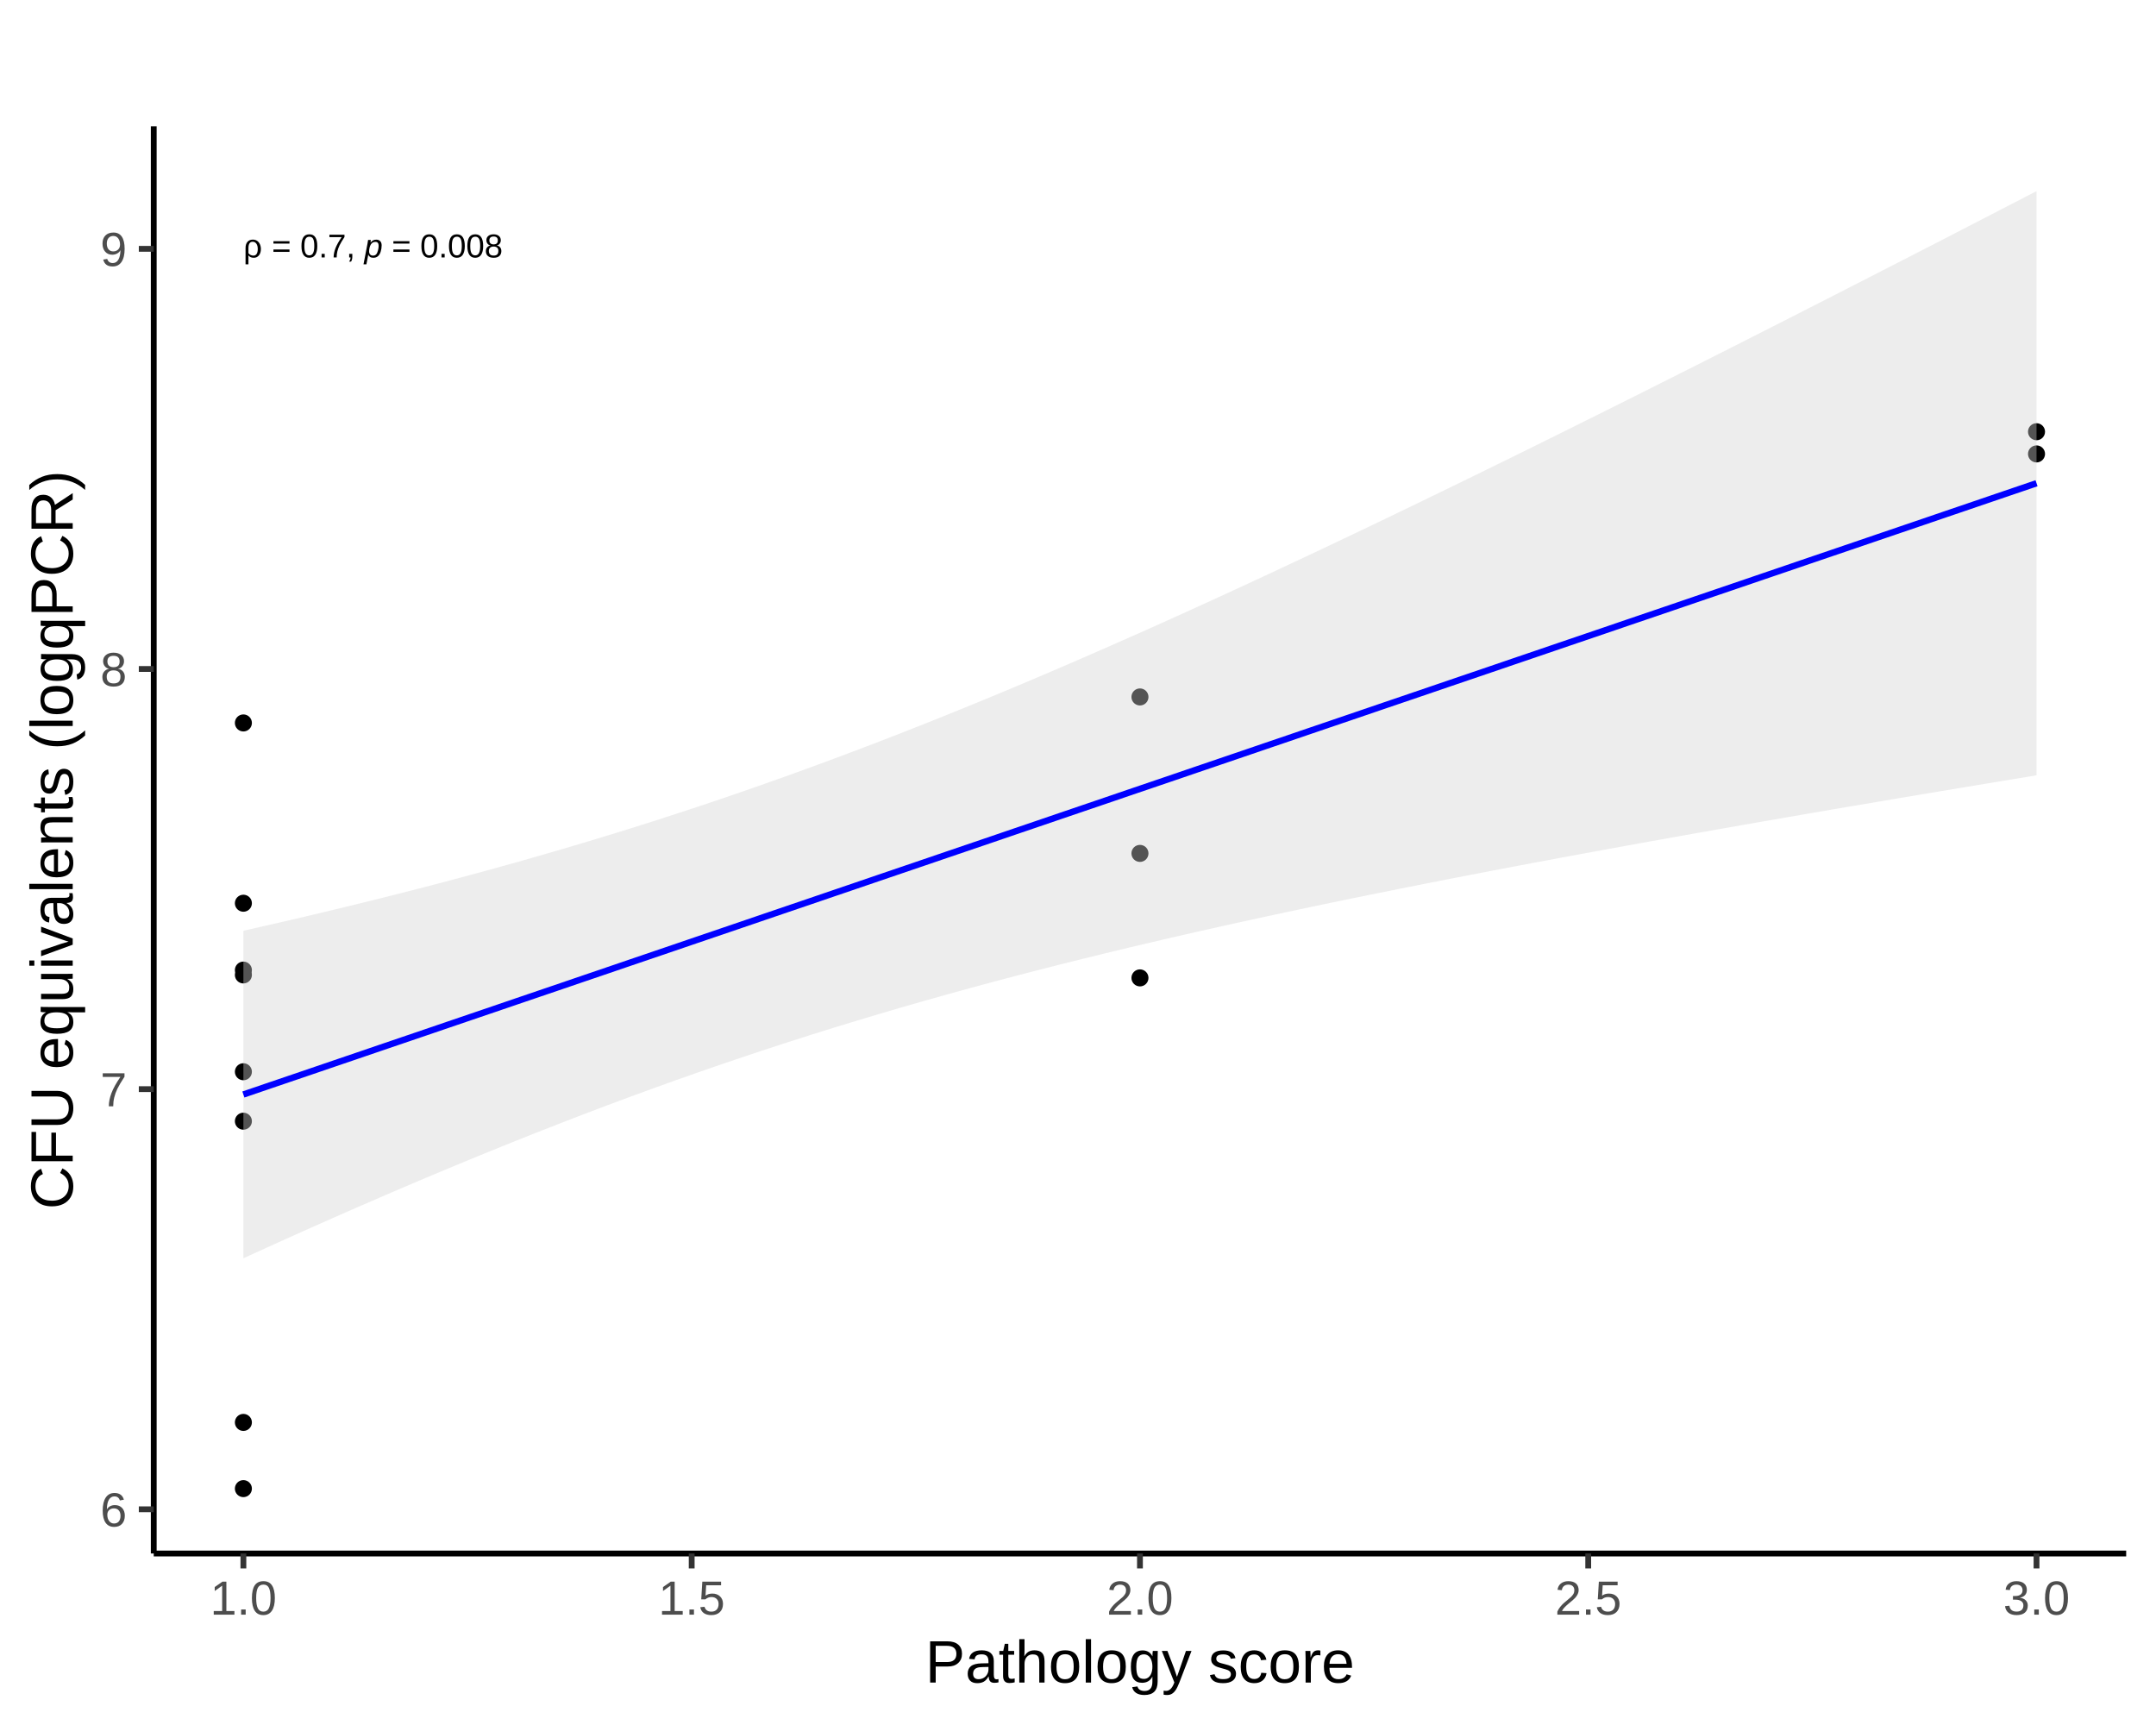
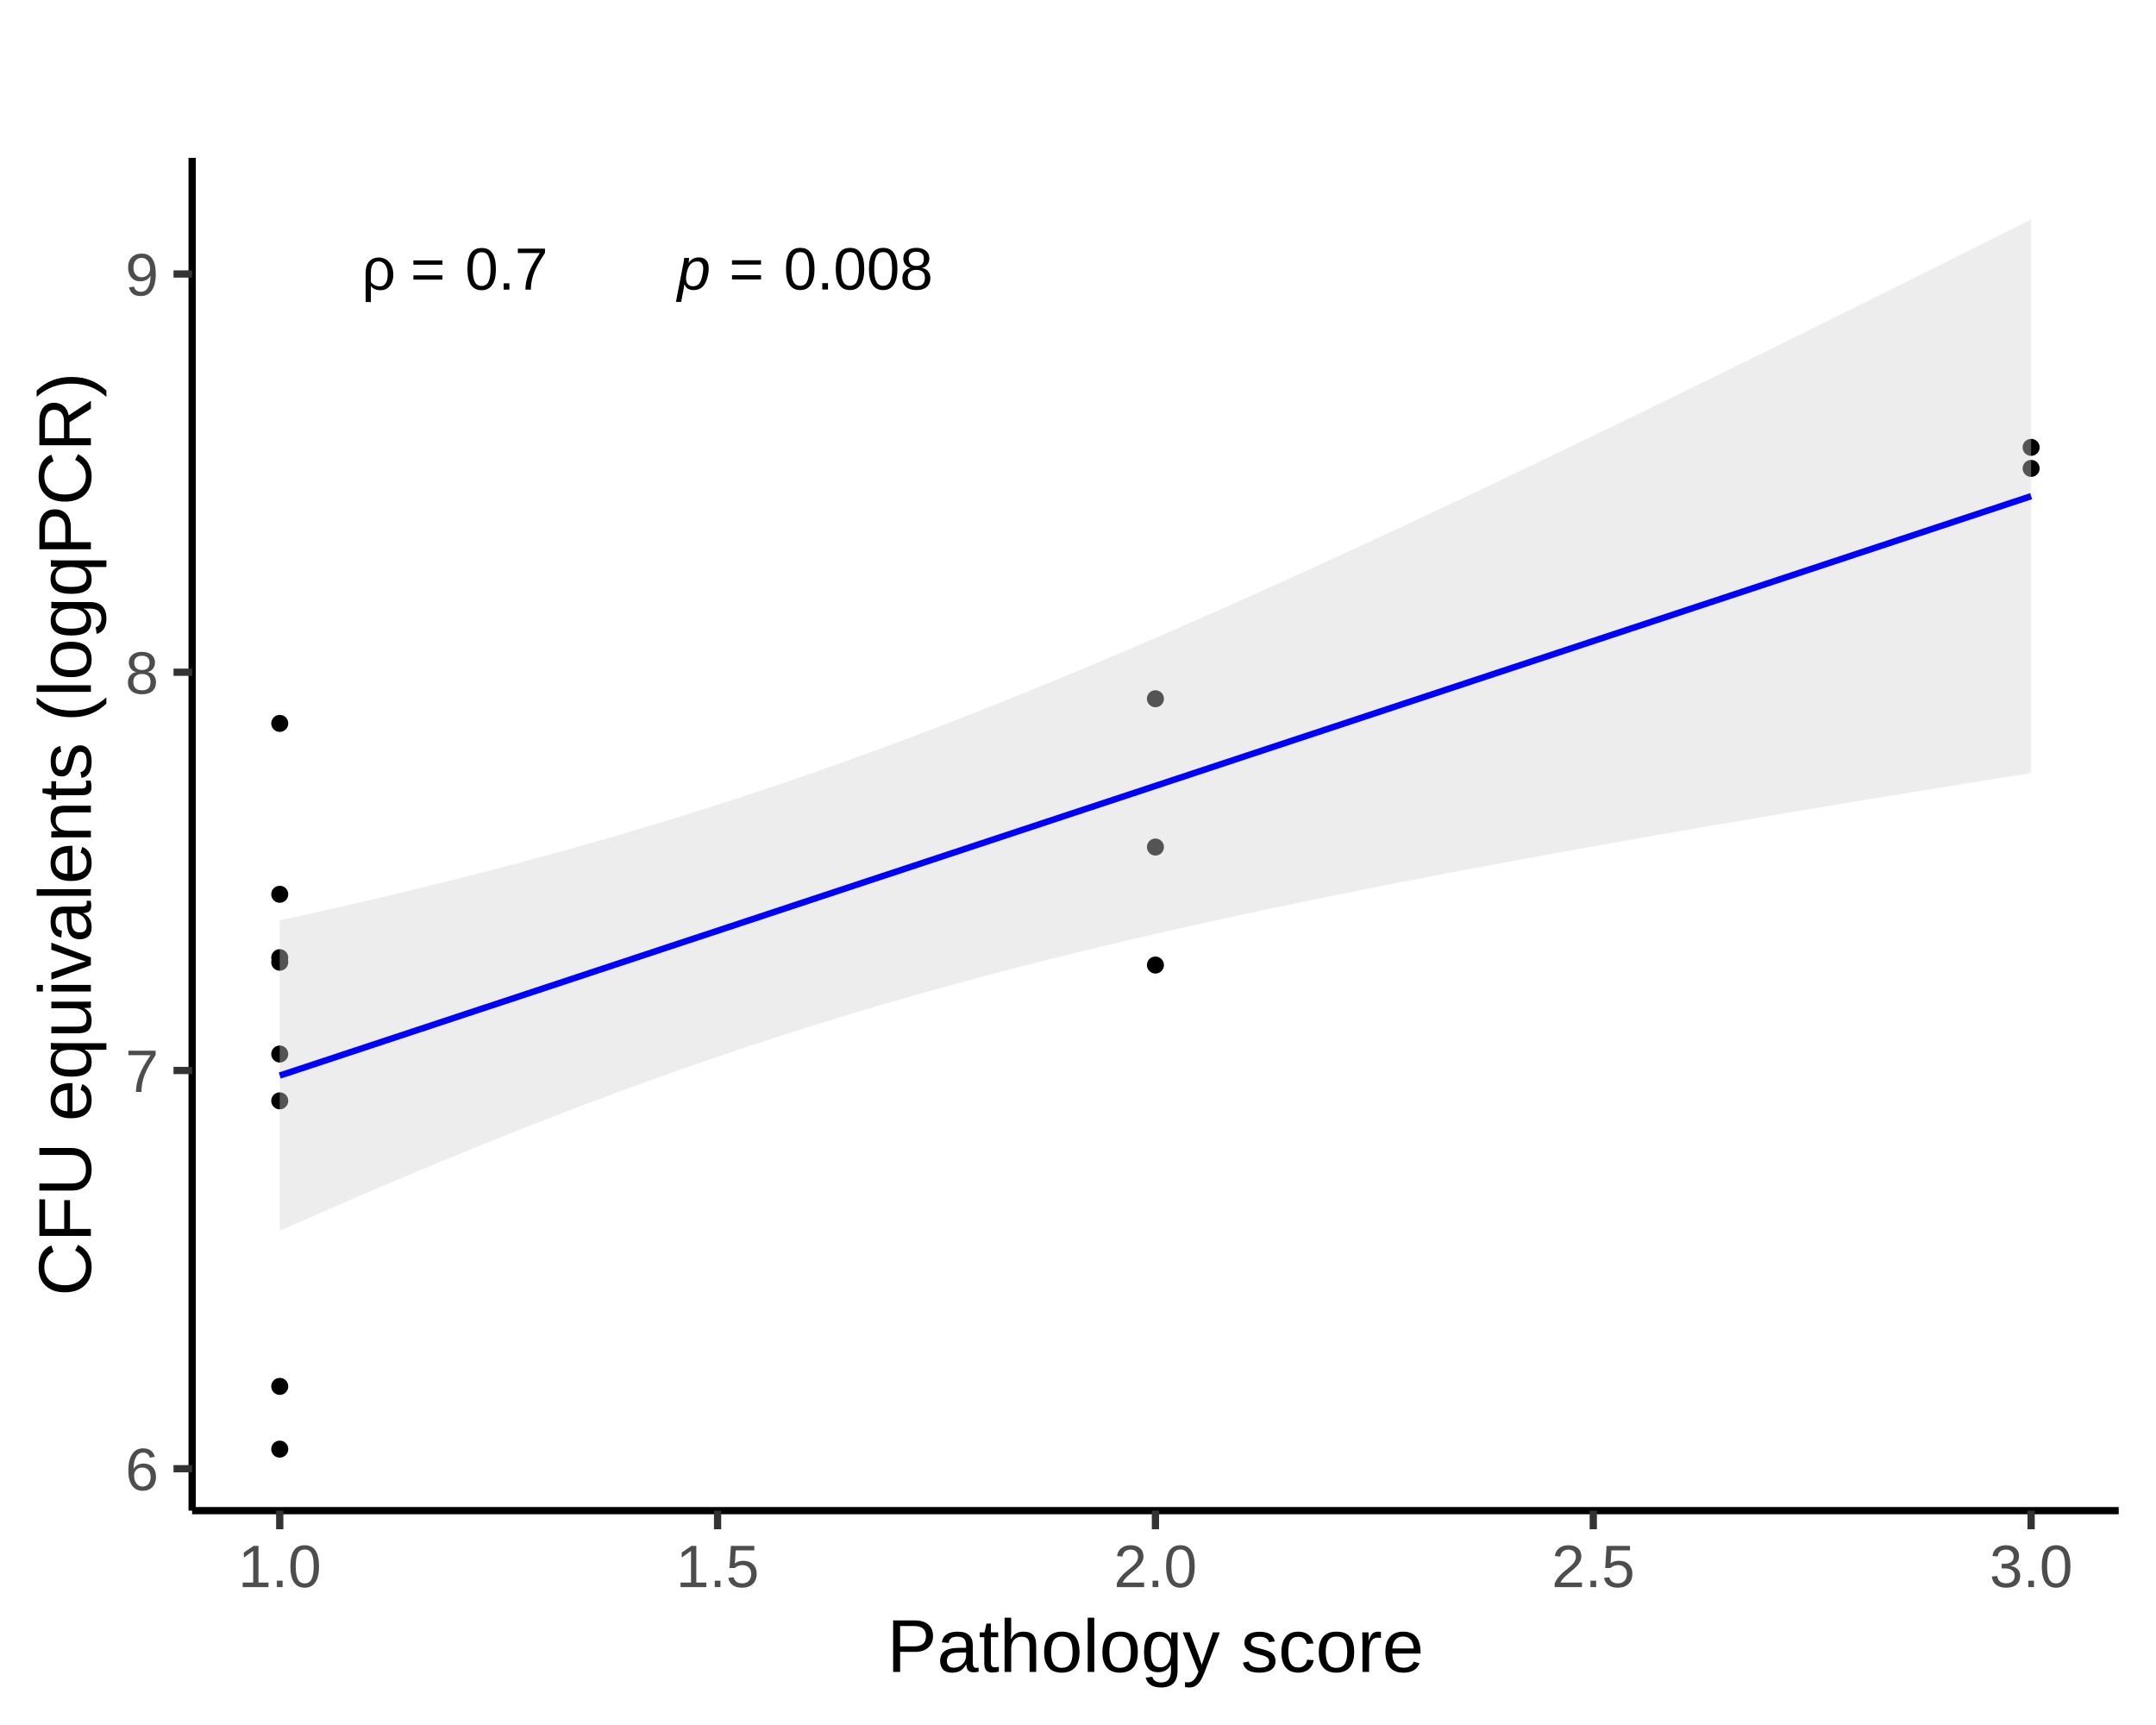
<svg xmlns="http://www.w3.org/2000/svg" class="svglite" width="720.00pt" height="576.00pt" viewBox="0 0 720.00 576.00">
  <defs>
    <style type="text/css">
    .svglite line, .svglite polyline, .svglite polygon, .svglite path, .svglite rect, .svglite circle {
      fill: none;
      stroke: #000000;
      stroke-linecap: round;
      stroke-linejoin: round;
      stroke-miterlimit: 10.00;
    }
  </style>
  </defs>
  <rect width="100%" height="100%" style="stroke: none; fill: #FFFFFF;" />
  <defs>
    <clipPath id="cpMC4wMHw3MjAuMDB8MC4wMHw1NzYuMDA=">
      <rect x="0.00" y="0.00" width="720.00" height="576.00" />
    </clipPath>
  </defs>
  <g clip-path="url(#cpMC4wMHw3MjAuMDB8MC4wMHw1NzYuMDA=)">
-     <rect x="0.00" y="0.00" width="720.00" height="576.00" style="stroke-width: 1.94; stroke: #FFFFFF; fill: #FFFFFF;" />
+     <rect x="0.00" y="0.00" width="720.00" height="576.00" style="stroke-width: 2.42; stroke: #FFFFFF; fill: #FFFFFF;" />
  </g>
  <defs>
-     <clipPath id="cpNTEuMzR8NzEwLjA0fDQyLjE2fDUxOC43Mw==">
-       <rect x="51.34" y="42.16" width="658.70" height="476.57" />
+     <clipPath id="cpNjQuMTd8NzA3LjU1fDUyLjcwfDUwNC40Mg==">
+       <rect x="64.17" y="52.70" width="643.37" height="451.72" />
    </clipPath>
  </defs>
-   <g clip-path="url(#cpNTEuMzR8NzEwLjA0fDQyLjE2fDUxOC43Mw==)">
-     <rect x="51.34" y="42.16" width="658.70" height="476.57" style="stroke-width: 1.94; stroke: none; fill: #FFFFFF;" />
-     <circle cx="81.28" cy="241.40" r="2.49" style="stroke-width: 0.71; fill: #000000;" />
-     <circle cx="81.28" cy="497.07" r="2.49" style="stroke-width: 0.71; fill: #000000;" />
-     <circle cx="81.28" cy="474.96" r="2.49" style="stroke-width: 0.71; fill: #000000;" />
-     <circle cx="81.28" cy="323.93" r="2.49" style="stroke-width: 0.71; fill: #000000;" />
-     <circle cx="81.28" cy="301.60" r="2.49" style="stroke-width: 0.71; fill: #000000;" />
-     <circle cx="680.10" cy="151.57" r="2.49" style="stroke-width: 0.71; fill: #000000;" />
-     <circle cx="81.28" cy="374.38" r="2.49" style="stroke-width: 0.71; fill: #000000;" />
-     <circle cx="81.28" cy="357.87" r="2.49" style="stroke-width: 0.71; fill: #000000;" />
-     <circle cx="380.69" cy="232.72" r="2.49" style="stroke-width: 0.71; fill: #000000;" />
-     <circle cx="81.28" cy="325.54" r="2.49" style="stroke-width: 0.71; fill: #000000;" />
-     <circle cx="380.69" cy="326.53" r="2.49" style="stroke-width: 0.71; fill: #000000;" />
-     <circle cx="680.10" cy="144.16" r="2.49" style="stroke-width: 0.71; fill: #000000;" />
-     <circle cx="380.69" cy="284.96" r="2.49" style="stroke-width: 0.71; fill: #000000;" />
-     <polygon points="81.28,310.79 88.86,309.07 96.44,307.33 104.02,305.55 111.60,303.74 119.18,301.90 126.76,300.03 134.34,298.12 141.92,296.18 149.50,294.19 157.08,292.16 164.66,290.10 172.24,287.99 179.82,285.83 187.40,283.63 194.98,281.39 202.56,279.09 210.14,276.75 217.72,274.36 225.30,271.91 232.88,269.42 240.46,266.88 248.04,264.28 255.62,261.63 263.20,258.94 270.78,256.19 278.36,253.39 285.94,250.54 293.52,247.65 301.10,244.71 308.68,241.72 316.26,238.68 323.84,235.61 331.42,232.49 339.00,229.33 346.58,226.13 354.16,222.89 361.74,219.61 369.32,216.30 376.90,212.96 384.48,209.59 392.06,206.18 399.64,202.74 407.22,199.28 414.80,195.79 422.38,192.27 429.96,188.73 437.54,185.17 445.12,181.59 452.70,177.98 460.28,174.36 467.86,170.71 475.44,167.05 483.02,163.37 490.60,159.68 498.18,155.97 505.76,152.25 513.34,148.51 520.92,144.76 528.50,140.99 536.08,137.22 543.66,133.43 551.24,129.63 558.82,125.82 566.40,122.01 573.98,118.18 581.56,114.34 589.14,110.50 596.72,106.65 604.30,102.78 611.88,98.92 619.46,95.04 627.04,91.16 634.62,87.27 642.20,83.38 649.78,79.48 657.36,75.57 664.94,71.66 672.52,67.74 680.10,63.82 680.10,258.89 672.52,260.14 664.94,261.39 657.36,262.65 649.78,263.91 642.20,265.17 634.62,266.45 627.04,267.73 619.46,269.01 611.88,270.30 604.30,271.60 596.72,272.91 589.14,274.22 581.56,275.55 573.98,276.88 566.40,278.22 558.82,279.57 551.24,280.93 543.66,282.30 536.08,283.68 528.50,285.07 520.92,286.47 513.34,287.89 505.76,289.32 498.18,290.76 490.60,292.22 483.02,293.69 475.44,295.18 467.86,296.69 460.28,298.21 452.70,299.75 445.12,301.31 437.54,302.90 429.96,304.50 422.38,306.13 414.80,307.78 407.22,309.46 399.64,311.16 392.06,312.89 384.48,314.66 376.90,316.45 369.32,318.27 361.74,320.13 354.16,322.02 346.58,323.95 339.00,325.92 331.42,327.92 323.84,329.97 316.26,332.06 308.68,334.20 301.10,336.37 293.52,338.60 285.94,340.87 278.36,343.19 270.78,345.56 263.20,347.98 255.62,350.45 248.04,352.97 240.46,355.54 232.88,358.17 225.30,360.84 217.72,363.57 210.14,366.34 202.56,369.16 194.98,372.04 187.40,374.96 179.82,377.93 172.24,380.94 164.66,384.00 157.08,387.10 149.50,390.24 141.92,393.42 134.34,396.64 126.76,399.90 119.18,403.19 111.60,406.52 104.02,409.88 96.44,413.27 88.86,416.70 81.28,420.15 " style="stroke-width: 0.00; stroke: none; fill: #D3D3D3; fill-opacity: 0.40;" />
-     <polyline points="81.28,310.79 88.86,309.07 96.44,307.33 104.02,305.55 111.60,303.74 119.18,301.90 126.76,300.03 134.34,298.12 141.92,296.18 149.50,294.19 157.08,292.16 164.66,290.10 172.24,287.99 179.82,285.83 187.40,283.63 194.98,281.39 202.56,279.09 210.14,276.75 217.72,274.36 225.30,271.91 232.88,269.42 240.46,266.88 248.04,264.28 255.62,261.63 263.20,258.94 270.78,256.19 278.36,253.39 285.94,250.54 293.52,247.65 301.10,244.71 308.68,241.72 316.26,238.68 323.84,235.61 331.42,232.49 339.00,229.33 346.58,226.13 354.16,222.89 361.74,219.61 369.32,216.30 376.90,212.96 384.48,209.59 392.06,206.18 399.64,202.74 407.22,199.28 414.80,195.79 422.38,192.27 429.96,188.73 437.54,185.17 445.12,181.59 452.70,177.98 460.28,174.36 467.86,170.71 475.44,167.05 483.02,163.37 490.60,159.68 498.18,155.97 505.76,152.25 513.34,148.51 520.92,144.76 528.50,140.99 536.08,137.22 543.66,133.43 551.24,129.63 558.82,125.82 566.40,122.01 573.98,118.18 581.56,114.34 589.14,110.50 596.72,106.65 604.30,102.78 611.88,98.92 619.46,95.04 627.04,91.16 634.62,87.27 642.20,83.38 649.78,79.48 657.36,75.57 664.94,71.66 672.52,67.74 680.10,63.82 " style="stroke-width: 2.13; stroke: none;" />
-     <polyline points="680.10,258.89 672.52,260.14 664.94,261.39 657.36,262.65 649.78,263.91 642.20,265.17 634.62,266.45 627.04,267.73 619.46,269.01 611.88,270.30 604.30,271.60 596.72,272.91 589.14,274.22 581.56,275.55 573.98,276.88 566.40,278.22 558.82,279.57 551.24,280.93 543.66,282.30 536.08,283.68 528.50,285.07 520.92,286.47 513.34,287.89 505.76,289.32 498.18,290.76 490.60,292.22 483.02,293.69 475.44,295.18 467.86,296.69 460.28,298.21 452.70,299.75 445.12,301.31 437.54,302.90 429.96,304.50 422.38,306.13 414.80,307.78 407.22,309.46 399.64,311.16 392.06,312.89 384.48,314.66 376.90,316.45 369.32,318.27 361.74,320.13 354.16,322.02 346.58,323.95 339.00,325.92 331.42,327.92 323.84,329.97 316.26,332.06 308.68,334.20 301.10,336.37 293.52,338.60 285.94,340.87 278.36,343.19 270.78,345.56 263.20,347.98 255.62,350.45 248.04,352.97 240.46,355.54 232.88,358.17 225.30,360.84 217.72,363.57 210.14,366.34 202.56,369.16 194.98,372.04 187.40,374.96 179.82,377.93 172.24,380.94 164.66,384.00 157.08,387.10 149.50,390.24 141.92,393.42 134.34,396.64 126.76,399.90 119.18,403.19 111.60,406.52 104.02,409.88 96.44,413.27 88.86,416.70 81.28,420.15 " style="stroke-width: 2.13; stroke: none;" />
-     <polyline points="81.28,365.47 88.86,362.88 96.44,360.30 104.02,357.72 111.60,355.13 119.18,352.55 126.76,349.96 134.34,347.38 141.92,344.80 149.50,342.21 157.08,339.63 164.66,337.05 172.24,334.46 179.82,331.88 187.40,329.30 194.98,326.71 202.56,324.13 210.14,321.54 217.72,318.96 225.30,316.38 232.88,313.79 240.46,311.21 248.04,308.63 255.62,306.04 263.20,303.46 270.78,300.88 278.36,298.29 285.94,295.71 293.52,293.12 301.10,290.54 308.68,287.96 316.26,285.37 323.84,282.79 331.42,280.21 339.00,277.62 346.58,275.04 354.16,272.45 361.74,269.87 369.32,267.29 376.90,264.70 384.48,262.12 392.06,259.54 399.64,256.95 407.22,254.37 414.80,251.79 422.38,249.20 429.96,246.62 437.54,244.03 445.12,241.45 452.70,238.87 460.28,236.28 467.86,233.70 475.44,231.12 483.02,228.53 490.60,225.95 498.18,223.37 505.76,220.78 513.34,218.20 520.92,215.61 528.50,213.03 536.08,210.45 543.66,207.86 551.24,205.28 558.82,202.70 566.40,200.11 573.98,197.53 581.56,194.95 589.14,192.36 596.72,189.78 604.30,187.19 611.88,184.61 619.46,182.03 627.04,179.44 634.62,176.86 642.20,174.28 649.78,171.69 657.36,169.11 664.94,166.52 672.52,163.94 680.10,161.36 " style="stroke-width: 2.13; stroke: #0000FF; stroke-linecap: butt;" />
-     <text x="81.28" y="85.96" style="font-size: 11.04px; font-family: Arial;" textLength="6.47px" lengthAdjust="spacingAndGlyphs">ρ</text>
-     <text x="87.75" y="85.96" style="font-size: 11.04px; font-family: Arial;" textLength="3.02px" lengthAdjust="spacingAndGlyphs"> </text>
-     <text x="90.77" y="85.96" style="font-size: 11.04px; font-family: Arial;" textLength="6.44px" lengthAdjust="spacingAndGlyphs">=</text>
-     <text x="97.22" y="85.96" style="font-size: 11.04px; font-family: Arial;" textLength="3.02px" lengthAdjust="spacingAndGlyphs"> </text>
-     <text x="100.24" y="85.96" style="font-size: 11.04px; font-family: Arial;" textLength="15.34px" lengthAdjust="spacingAndGlyphs">0.7</text>
-     <text x="115.58" y="85.96" style="font-size: 11.04px; font-family: Arial;" textLength="3.07px" lengthAdjust="spacingAndGlyphs">,</text>
-     <text x="118.64" y="85.96" style="font-size: 11.04px; font-family: Arial;" textLength="3.02px" lengthAdjust="spacingAndGlyphs"> </text>
-     <text x="121.67" y="85.96" style="font-size: 11.04px; font-style: italic; font-family: Arial;" textLength="6.13px" lengthAdjust="spacingAndGlyphs">p</text>
-     <text x="127.80" y="85.96" style="font-size: 11.04px; font-family: Arial;" textLength="3.02px" lengthAdjust="spacingAndGlyphs"> </text>
-     <text x="130.83" y="85.96" style="font-size: 11.04px; font-family: Arial;" textLength="6.44px" lengthAdjust="spacingAndGlyphs">=</text>
-     <text x="137.27" y="85.96" style="font-size: 11.04px; font-family: Arial;" textLength="3.02px" lengthAdjust="spacingAndGlyphs"> </text>
-     <text x="140.29" y="85.96" style="font-size: 11.04px; font-family: Arial;" textLength="27.60px" lengthAdjust="spacingAndGlyphs">0.008</text>
+   <g clip-path="url(#cpNjQuMTd8NzA3LjU1fDUyLjcwfDUwNC40Mg==)">
+     <rect x="64.17" y="52.70" width="643.37" height="451.72" style="stroke-width: 2.42; stroke: none; fill: #FFFFFF;" />
+     <circle cx="93.42" cy="241.55" r="2.49" style="stroke-width: 0.71; fill: #000000;" />
+     <circle cx="93.42" cy="483.88" r="2.49" style="stroke-width: 0.71; fill: #000000;" />
+     <circle cx="93.42" cy="462.93" r="2.49" style="stroke-width: 0.71; fill: #000000;" />
+     <circle cx="93.42" cy="319.78" r="2.49" style="stroke-width: 0.71; fill: #000000;" />
+     <circle cx="93.42" cy="298.61" r="2.49" style="stroke-width: 0.71; fill: #000000;" />
+     <circle cx="678.30" cy="156.40" r="2.49" style="stroke-width: 0.71; fill: #000000;" />
+     <circle cx="93.42" cy="367.59" r="2.49" style="stroke-width: 0.71; fill: #000000;" />
+     <circle cx="93.42" cy="351.95" r="2.49" style="stroke-width: 0.71; fill: #000000;" />
+     <circle cx="385.86" cy="233.32" r="2.49" style="stroke-width: 0.71; fill: #000000;" />
+     <circle cx="93.42" cy="321.30" r="2.49" style="stroke-width: 0.71; fill: #000000;" />
+     <circle cx="385.86" cy="322.24" r="2.49" style="stroke-width: 0.71; fill: #000000;" />
+     <circle cx="678.30" cy="149.38" r="2.49" style="stroke-width: 0.71; fill: #000000;" />
+     <circle cx="385.86" cy="282.84" r="2.49" style="stroke-width: 0.71; fill: #000000;" />
+     <polygon points="93.42,307.32 100.82,305.69 108.23,304.04 115.63,302.35 123.03,300.64 130.44,298.90 137.84,297.12 145.24,295.31 152.65,293.47 160.05,291.59 167.45,289.67 174.86,287.71 182.26,285.71 189.67,283.66 197.07,281.58 204.47,279.45 211.88,277.27 219.28,275.05 226.68,272.79 234.09,270.47 241.49,268.11 248.89,265.70 256.30,263.24 263.70,260.73 271.10,258.17 278.51,255.57 285.91,252.91 293.32,250.22 300.72,247.47 308.12,244.68 315.53,241.85 322.93,238.97 330.33,236.06 337.74,233.10 345.14,230.11 352.54,227.07 359.95,224.00 367.35,220.90 374.76,217.76 382.16,214.59 389.56,211.39 396.97,208.16 404.37,204.91 411.77,201.63 419.18,198.32 426.58,194.99 433.98,191.63 441.39,188.25 448.79,184.86 456.19,181.44 463.60,178.00 471.00,174.55 478.41,171.08 485.81,167.59 493.21,164.09 500.62,160.57 508.02,157.04 515.42,153.50 522.83,149.95 530.23,146.38 537.63,142.80 545.04,139.21 552.44,135.61 559.84,132.00 567.25,128.38 574.65,124.75 582.06,121.12 589.46,117.47 596.86,113.82 604.27,110.16 611.67,106.50 619.07,102.82 626.48,99.14 633.88,95.46 641.28,91.77 648.69,88.07 656.09,84.37 663.50,80.66 670.90,76.95 678.30,73.23 678.30,258.13 670.90,259.31 663.50,260.50 656.09,261.69 648.69,262.88 641.28,264.08 633.88,265.29 626.48,266.50 619.07,267.72 611.67,268.94 604.27,270.18 596.86,271.42 589.46,272.66 582.06,273.91 574.65,275.18 567.25,276.45 559.84,277.73 552.44,279.01 545.04,280.31 537.63,281.62 530.23,282.94 522.83,284.27 515.42,285.61 508.02,286.97 500.62,288.33 493.21,289.72 485.81,291.11 478.41,292.52 471.00,293.95 463.60,295.40 456.19,296.86 448.79,298.34 441.39,299.84 433.98,301.36 426.58,302.90 419.18,304.47 411.77,306.06 404.37,307.67 396.97,309.31 389.56,310.98 382.16,312.68 374.76,314.41 367.35,316.17 359.95,317.97 352.54,319.79 345.14,321.66 337.74,323.56 330.33,325.50 322.93,327.48 315.53,329.50 308.12,331.57 300.72,333.68 293.32,335.83 285.91,338.03 278.51,340.28 271.10,342.57 263.70,344.91 256.30,347.30 248.89,349.74 241.49,352.23 234.09,354.76 226.68,357.34 219.28,359.97 211.88,362.65 204.47,365.37 197.07,368.14 189.67,370.95 182.26,373.81 174.86,376.71 167.45,379.65 160.05,382.62 152.65,385.64 145.24,388.69 137.84,391.78 130.44,394.90 123.03,398.06 115.63,401.24 108.23,404.46 100.82,407.70 93.42,410.97 " style="stroke-width: 0.00; stroke: none; fill: #D3D3D3; fill-opacity: 0.40;" />
+     <polyline points="93.42,307.32 100.82,305.69 108.23,304.04 115.63,302.35 123.03,300.64 130.44,298.90 137.84,297.12 145.24,295.31 152.65,293.47 160.05,291.59 167.45,289.67 174.86,287.71 182.26,285.71 189.67,283.66 197.07,281.58 204.47,279.45 211.88,277.27 219.28,275.05 226.68,272.79 234.09,270.47 241.49,268.11 248.89,265.70 256.30,263.24 263.70,260.73 271.10,258.17 278.51,255.57 285.91,252.91 293.32,250.22 300.72,247.47 308.12,244.68 315.53,241.85 322.93,238.97 330.33,236.06 337.74,233.10 345.14,230.11 352.54,227.07 359.95,224.00 367.35,220.90 374.76,217.76 382.16,214.59 389.56,211.39 396.97,208.16 404.37,204.91 411.77,201.63 419.18,198.32 426.58,194.99 433.98,191.63 441.39,188.25 448.79,184.86 456.19,181.44 463.60,178.00 471.00,174.55 478.41,171.08 485.81,167.59 493.21,164.09 500.62,160.57 508.02,157.04 515.42,153.50 522.83,149.95 530.23,146.38 537.63,142.80 545.04,139.21 552.44,135.61 559.84,132.00 567.25,128.38 574.65,124.75 582.06,121.12 589.46,117.47 596.86,113.82 604.27,110.16 611.67,106.50 619.07,102.82 626.48,99.14 633.88,95.46 641.28,91.77 648.69,88.07 656.09,84.37 663.50,80.66 670.90,76.95 678.30,73.23 " style="stroke-width: 2.13; stroke: none;" />
+     <polyline points="678.30,258.13 670.90,259.31 663.50,260.50 656.09,261.69 648.69,262.88 641.28,264.08 633.88,265.29 626.48,266.50 619.07,267.72 611.67,268.94 604.27,270.18 596.86,271.42 589.46,272.66 582.06,273.91 574.65,275.18 567.25,276.45 559.84,277.73 552.44,279.01 545.04,280.31 537.63,281.62 530.23,282.94 522.83,284.27 515.42,285.61 508.02,286.97 500.62,288.33 493.21,289.72 485.81,291.11 478.41,292.52 471.00,293.95 463.60,295.40 456.19,296.86 448.79,298.34 441.39,299.84 433.98,301.36 426.58,302.90 419.18,304.47 411.77,306.06 404.37,307.67 396.97,309.31 389.56,310.98 382.16,312.68 374.76,314.41 367.35,316.17 359.95,317.97 352.54,319.79 345.14,321.66 337.74,323.56 330.33,325.50 322.93,327.48 315.53,329.50 308.12,331.57 300.72,333.68 293.32,335.83 285.91,338.03 278.51,340.28 271.10,342.57 263.70,344.91 256.30,347.30 248.89,349.74 241.49,352.23 234.09,354.76 226.68,357.34 219.28,359.97 211.88,362.65 204.47,365.37 197.07,368.14 189.67,370.95 182.26,373.81 174.86,376.71 167.45,379.65 160.05,382.62 152.65,385.64 145.24,388.69 137.84,391.78 130.44,394.90 123.03,398.06 115.63,401.24 108.23,404.46 100.82,407.70 93.42,410.97 " style="stroke-width: 2.13; stroke: none;" />
+     <polyline points="93.42,359.14 100.82,356.70 108.23,354.25 115.63,351.80 123.03,349.35 130.44,346.90 137.84,344.45 145.24,342.00 152.65,339.55 160.05,337.10 167.45,334.66 174.86,332.21 182.26,329.76 189.67,327.31 197.07,324.86 204.47,322.41 211.88,319.96 219.28,317.51 226.68,315.06 234.09,312.62 241.49,310.17 248.89,307.72 256.30,305.27 263.70,302.82 271.10,300.37 278.51,297.92 285.91,295.47 293.32,293.02 300.72,290.58 308.12,288.13 315.53,285.68 322.93,283.23 330.33,280.78 337.74,278.33 345.14,275.88 352.54,273.43 359.95,270.98 367.35,268.54 374.76,266.09 382.16,263.64 389.56,261.19 396.97,258.74 404.37,256.29 411.77,253.84 419.18,251.39 426.58,248.94 433.98,246.49 441.39,244.05 448.79,241.60 456.19,239.15 463.60,236.70 471.00,234.25 478.41,231.80 485.81,229.35 493.21,226.90 500.62,224.45 508.02,222.01 515.42,219.56 522.83,217.11 530.23,214.66 537.63,212.21 545.04,209.76 552.44,207.31 559.84,204.86 567.25,202.41 574.65,199.97 582.06,197.52 589.46,195.07 596.86,192.62 604.27,190.17 611.67,187.72 619.07,185.27 626.48,182.82 633.88,180.37 641.28,177.93 648.69,175.48 656.09,173.03 663.50,170.58 670.90,168.13 678.30,165.68 " style="stroke-width: 2.13; stroke: #0000FF; stroke-linecap: butt;" />
+     <text x="120.82" y="96.72" style="font-size: 19.92px; font-family: Arial;" textLength="11.66px" lengthAdjust="spacingAndGlyphs">ρ</text>
+     <text x="137.09" y="96.72" style="font-size: 19.92px; font-family: Arial;" textLength="13.62px" lengthAdjust="spacingAndGlyphs">=</text>
+     <text x="155.31" y="96.72" style="font-size: 19.92px; font-family: Arial;" textLength="27.68px" lengthAdjust="spacingAndGlyphs">0.7</text>
+     <text x="226.23" y="96.67" style="font-size: 19.92px; font-style: italic; font-family: Arial;" textLength="11.07px" lengthAdjust="spacingAndGlyphs">p</text>
+     <text x="243.49" y="96.67" style="font-size: 19.92px; font-family: Arial;" textLength="13.62px" lengthAdjust="spacingAndGlyphs">=</text>
+     <text x="261.71" y="96.67" style="font-size: 19.92px; font-family: Arial;" textLength="49.82px" lengthAdjust="spacingAndGlyphs">0.008</text>
  </g>
  <g clip-path="url(#cpMC4wMHw3MjAuMDB8MC4wMHw1NzYuMDA=)">
-     <polyline points="51.34,518.73 51.34,42.16 " style="stroke-width: 1.94; stroke-linecap: butt;" />
-     <text x="42.38" y="509.70" text-anchor="end" style="font-size: 16.00px; fill: #4D4D4D; font-family: Arial;" textLength="8.90px" lengthAdjust="spacingAndGlyphs">6</text>
-     <text x="42.38" y="369.41" text-anchor="end" style="font-size: 16.00px; fill: #4D4D4D; font-family: Arial;" textLength="8.90px" lengthAdjust="spacingAndGlyphs">7</text>
-     <text x="42.38" y="229.11" text-anchor="end" style="font-size: 16.00px; fill: #4D4D4D; font-family: Arial;" textLength="8.90px" lengthAdjust="spacingAndGlyphs">8</text>
-     <text x="42.38" y="88.82" text-anchor="end" style="font-size: 16.00px; fill: #4D4D4D; font-family: Arial;" textLength="8.90px" lengthAdjust="spacingAndGlyphs">9</text>
-     <polyline points="46.36,503.97 51.34,503.97 " style="stroke-width: 1.94; stroke: #333333; stroke-linecap: butt;" />
-     <polyline points="46.36,363.68 51.34,363.68 " style="stroke-width: 1.94; stroke: #333333; stroke-linecap: butt;" />
-     <polyline points="46.36,223.38 51.34,223.38 " style="stroke-width: 1.94; stroke: #333333; stroke-linecap: butt;" />
-     <polyline points="46.36,83.09 51.34,83.09 " style="stroke-width: 1.94; stroke: #333333; stroke-linecap: butt;" />
-     <polyline points="51.34,518.73 710.04,518.73 " style="stroke-width: 1.94; stroke-linecap: butt;" />
-     <polyline points="81.28,523.71 81.28,518.73 " style="stroke-width: 1.94; stroke: #333333; stroke-linecap: butt;" />
-     <polyline points="230.99,523.71 230.99,518.73 " style="stroke-width: 1.94; stroke: #333333; stroke-linecap: butt;" />
-     <polyline points="380.69,523.71 380.69,518.73 " style="stroke-width: 1.94; stroke: #333333; stroke-linecap: butt;" />
-     <polyline points="530.39,523.71 530.39,518.73 " style="stroke-width: 1.94; stroke: #333333; stroke-linecap: butt;" />
-     <polyline points="680.10,523.71 680.10,518.73 " style="stroke-width: 1.94; stroke: #333333; stroke-linecap: butt;" />
-     <text x="81.28" y="539.15" text-anchor="middle" style="font-size: 16.00px; fill: #4D4D4D; font-family: Arial;" textLength="22.24px" lengthAdjust="spacingAndGlyphs">1.0</text>
-     <text x="230.99" y="539.15" text-anchor="middle" style="font-size: 16.00px; fill: #4D4D4D; font-family: Arial;" textLength="22.24px" lengthAdjust="spacingAndGlyphs">1.5</text>
-     <text x="380.69" y="539.15" text-anchor="middle" style="font-size: 16.00px; fill: #4D4D4D; font-family: Arial;" textLength="22.24px" lengthAdjust="spacingAndGlyphs">2.0</text>
-     <text x="530.39" y="539.15" text-anchor="middle" style="font-size: 16.00px; fill: #4D4D4D; font-family: Arial;" textLength="22.24px" lengthAdjust="spacingAndGlyphs">2.5</text>
-     <text x="680.10" y="539.15" text-anchor="middle" style="font-size: 16.00px; fill: #4D4D4D; font-family: Arial;" textLength="22.24px" lengthAdjust="spacingAndGlyphs">3.0</text>
-     <text x="380.69" y="561.83" text-anchor="middle" style="font-size: 20.00px; font-family: Arial;" textLength="143.43px" lengthAdjust="spacingAndGlyphs">Pathology score</text>
-     <text transform="translate(24.28,280.45) rotate(-90)" text-anchor="middle" style="font-size: 20.00px; font-family: Arial;" textLength="246.77px" lengthAdjust="spacingAndGlyphs">CFU equivalents (logqPCR)</text>
+     <polyline points="64.17,504.42 64.17,52.70 " style="stroke-width: 2.42; stroke-linecap: butt;" />
+     <text x="52.97" y="497.59" text-anchor="end" style="font-size: 20.00px; fill: #4D4D4D; font-family: Arial;" textLength="11.12px" lengthAdjust="spacingAndGlyphs">6</text>
+     <text x="52.97" y="364.61" text-anchor="end" style="font-size: 20.00px; fill: #4D4D4D; font-family: Arial;" textLength="11.12px" lengthAdjust="spacingAndGlyphs">7</text>
+     <text x="52.97" y="231.63" text-anchor="end" style="font-size: 20.00px; fill: #4D4D4D; font-family: Arial;" textLength="11.12px" lengthAdjust="spacingAndGlyphs">8</text>
+     <text x="52.97" y="98.65" text-anchor="end" style="font-size: 20.00px; fill: #4D4D4D; font-family: Arial;" textLength="11.12px" lengthAdjust="spacingAndGlyphs">9</text>
+     <polyline points="57.95,490.43 64.17,490.43 " style="stroke-width: 2.42; stroke: #333333; stroke-linecap: butt;" />
+     <polyline points="57.95,357.45 64.17,357.45 " style="stroke-width: 2.42; stroke: #333333; stroke-linecap: butt;" />
+     <polyline points="57.95,224.47 64.17,224.47 " style="stroke-width: 2.42; stroke: #333333; stroke-linecap: butt;" />
+     <polyline points="57.95,91.49 64.17,91.49 " style="stroke-width: 2.42; stroke: #333333; stroke-linecap: butt;" />
+     <polyline points="64.17,504.42 707.55,504.42 " style="stroke-width: 2.42; stroke-linecap: butt;" />
+     <polyline points="93.42,510.64 93.42,504.42 " style="stroke-width: 2.42; stroke: #333333; stroke-linecap: butt;" />
+     <polyline points="239.64,510.64 239.64,504.42 " style="stroke-width: 2.42; stroke: #333333; stroke-linecap: butt;" />
+     <polyline points="385.86,510.64 385.86,504.42 " style="stroke-width: 2.42; stroke: #333333; stroke-linecap: butt;" />
+     <polyline points="532.08,510.64 532.08,504.42 " style="stroke-width: 2.42; stroke: #333333; stroke-linecap: butt;" />
+     <polyline points="678.30,510.64 678.30,504.42 " style="stroke-width: 2.42; stroke: #333333; stroke-linecap: butt;" />
+     <text x="93.42" y="529.95" text-anchor="middle" style="font-size: 20.00px; fill: #4D4D4D; font-family: Arial;" textLength="27.81px" lengthAdjust="spacingAndGlyphs">1.0</text>
+     <text x="239.64" y="529.95" text-anchor="middle" style="font-size: 20.00px; fill: #4D4D4D; font-family: Arial;" textLength="27.81px" lengthAdjust="spacingAndGlyphs">1.5</text>
+     <text x="385.86" y="529.95" text-anchor="middle" style="font-size: 20.00px; fill: #4D4D4D; font-family: Arial;" textLength="27.81px" lengthAdjust="spacingAndGlyphs">2.0</text>
+     <text x="532.08" y="529.95" text-anchor="middle" style="font-size: 20.00px; fill: #4D4D4D; font-family: Arial;" textLength="27.81px" lengthAdjust="spacingAndGlyphs">2.5</text>
+     <text x="678.30" y="529.95" text-anchor="middle" style="font-size: 20.00px; fill: #4D4D4D; font-family: Arial;" textLength="27.81px" lengthAdjust="spacingAndGlyphs">3.0</text>
+     <text x="385.86" y="558.28" text-anchor="middle" style="font-size: 25.00px; font-family: Arial;" textLength="179.27px" lengthAdjust="spacingAndGlyphs">Pathology score</text>
+     <text transform="translate(30.35,278.56) rotate(-90)" text-anchor="middle" style="font-size: 25.00px; font-family: Arial;" textLength="308.42px" lengthAdjust="spacingAndGlyphs">CFU equivalents (logqPCR)</text>
  </g>
</svg>
